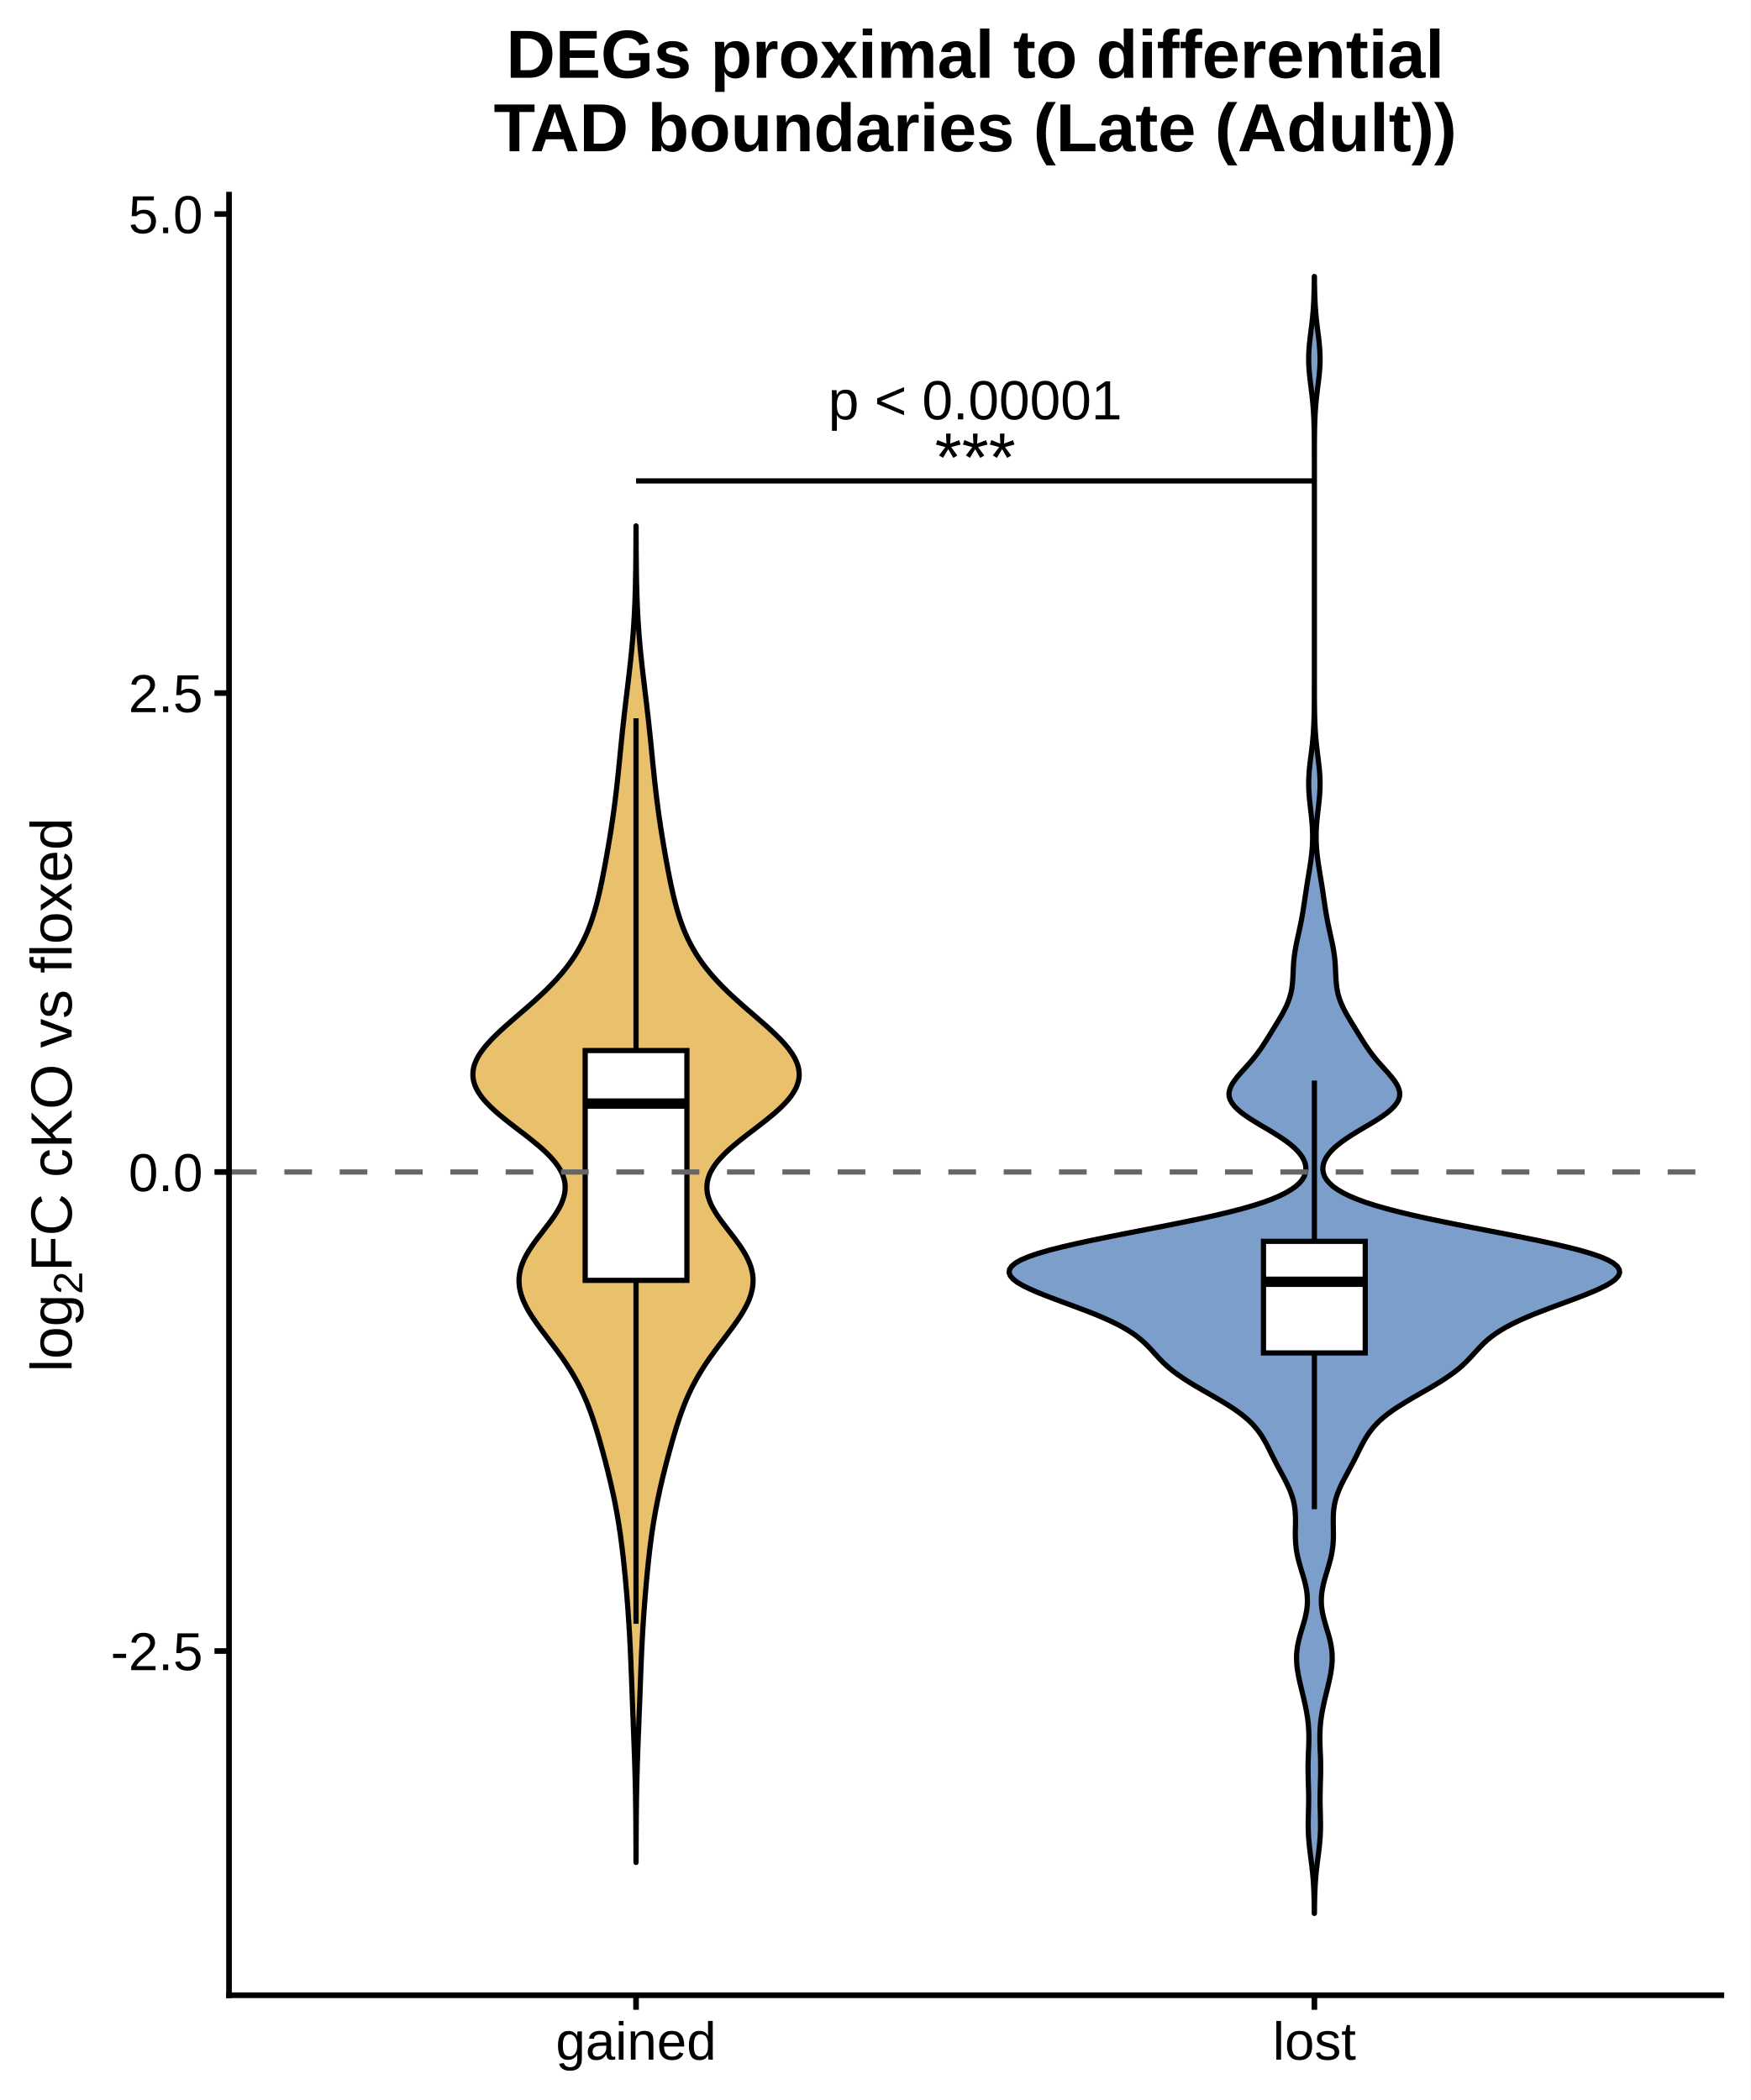
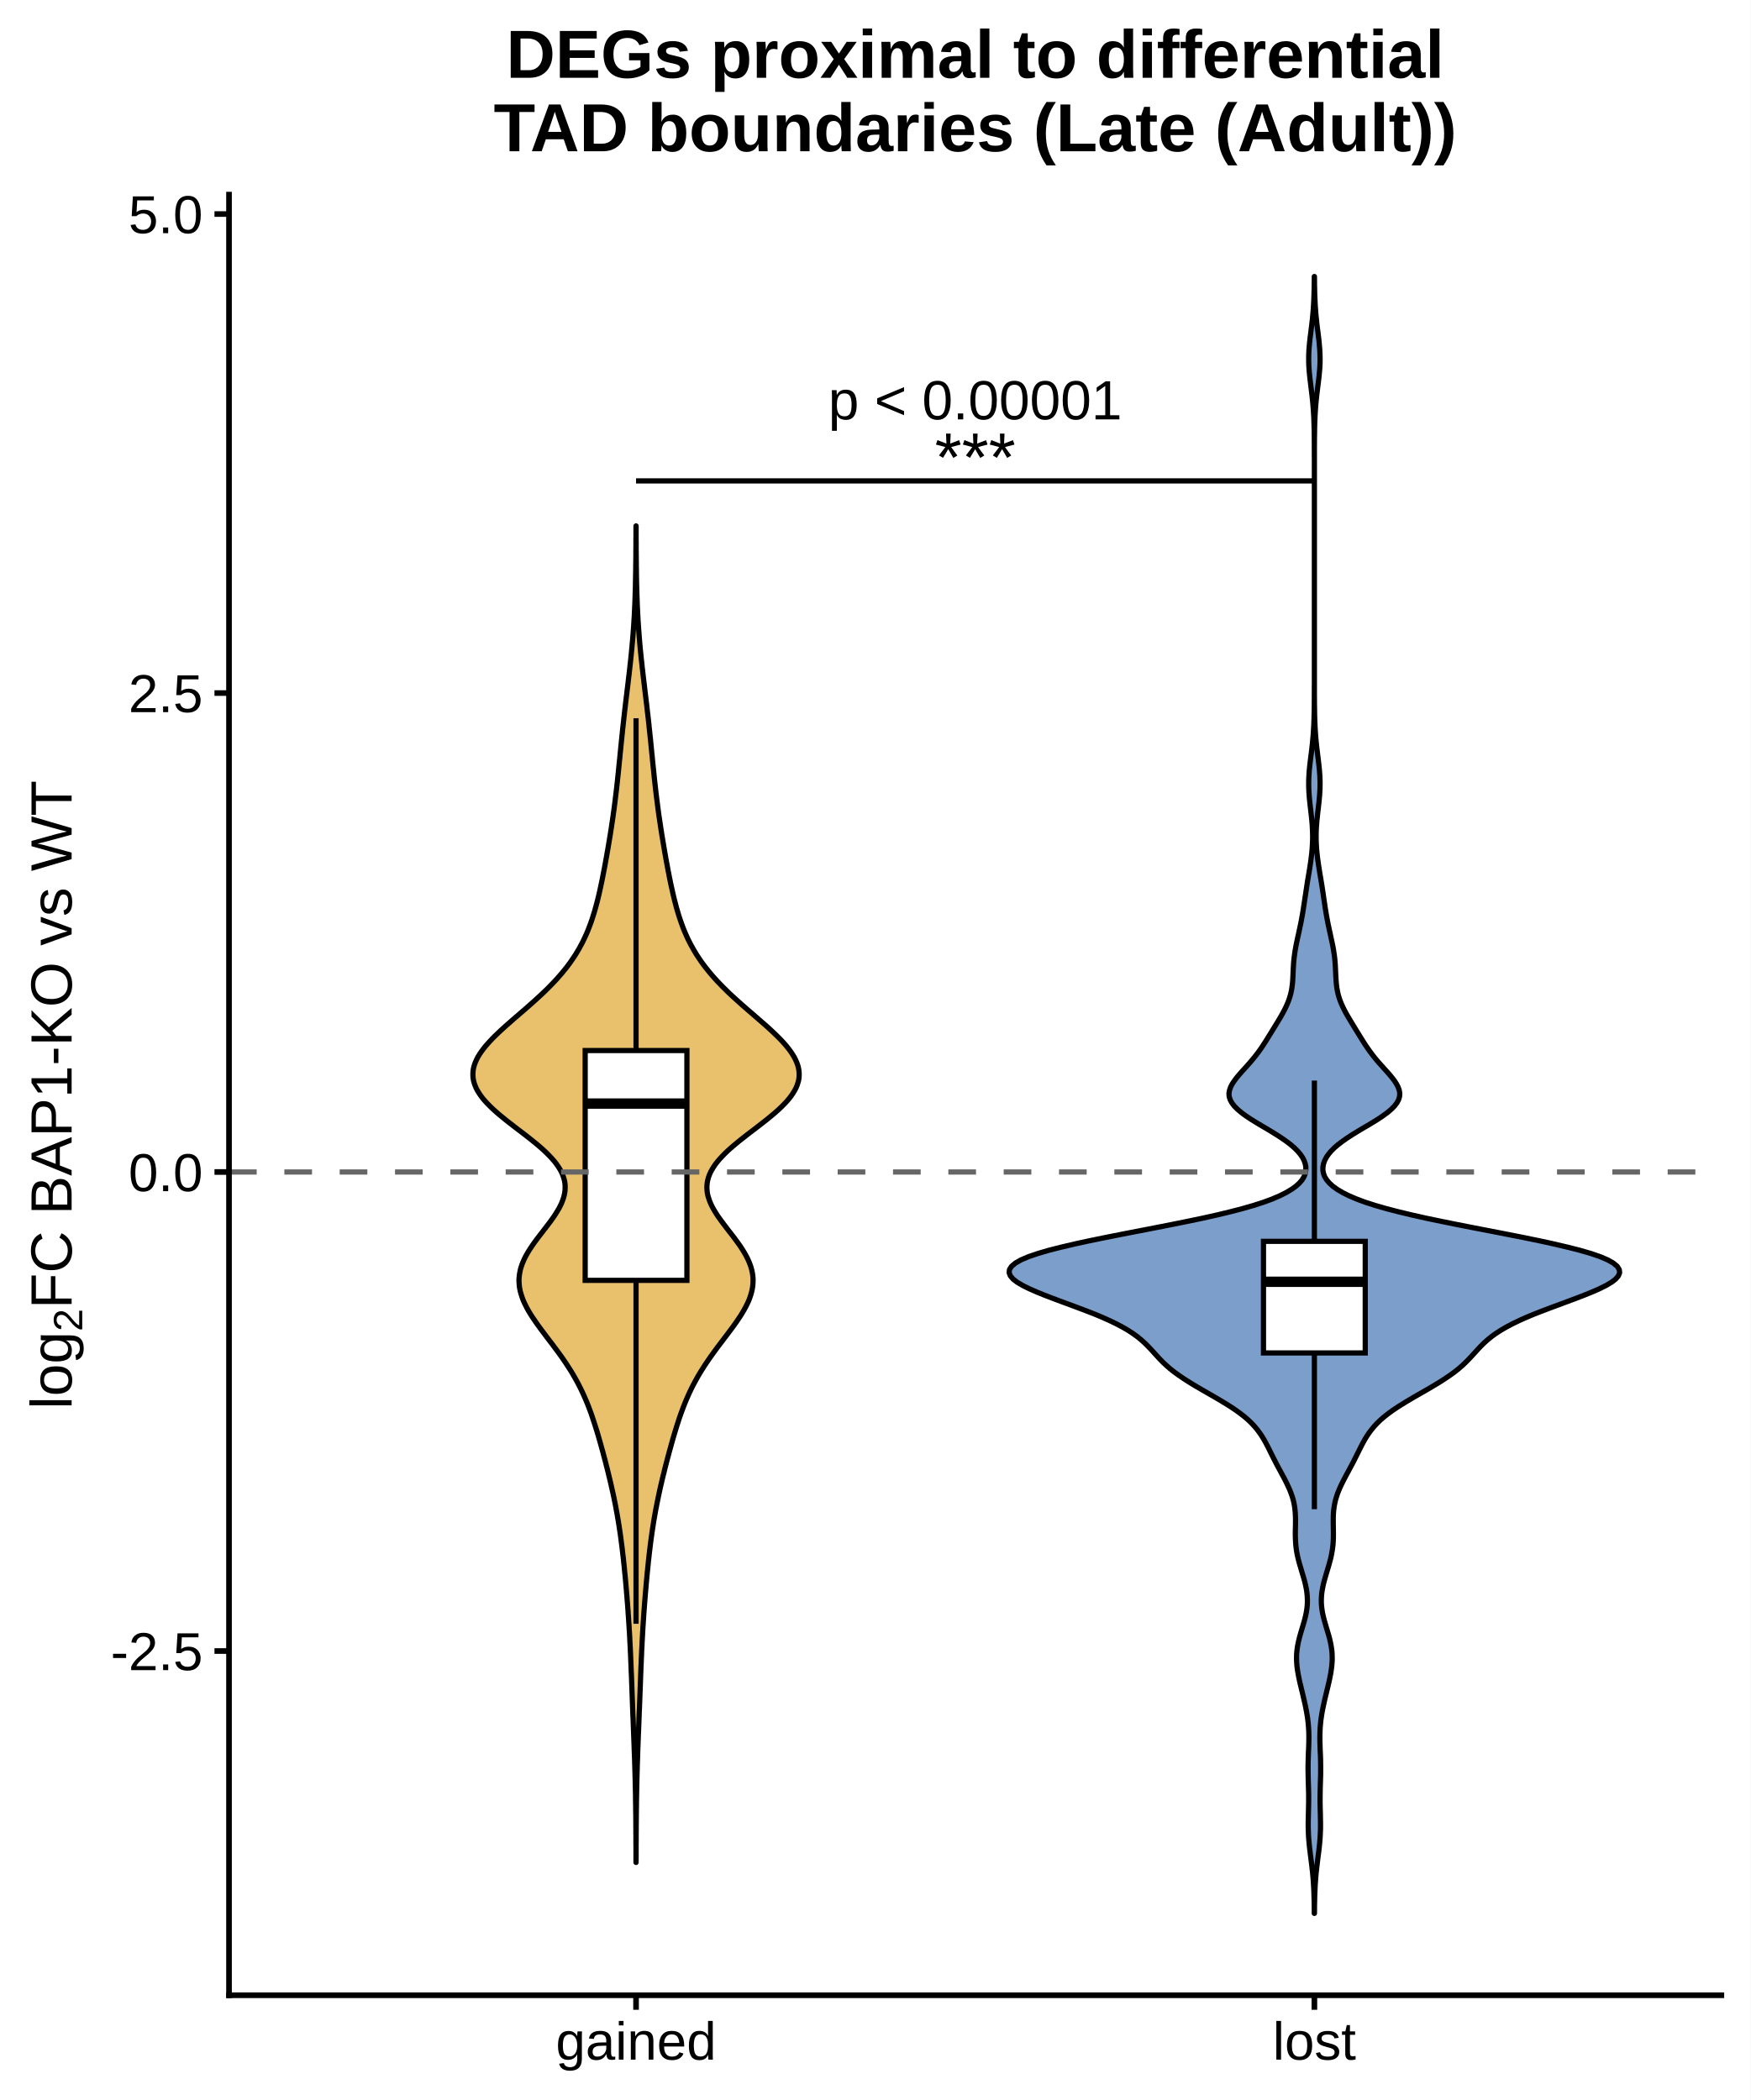
<svg xmlns="http://www.w3.org/2000/svg" width="360.00pt" height="432.00pt" viewBox="0 0 360.00 432.00">
  <g class="svglite">
    <defs>
      <style type="text/css">
    .svglite line, .svglite polyline, .svglite polygon, .svglite path, .svglite rect, .svglite circle {
      fill: none;
      stroke: #000000;
      stroke-linecap: round;
      stroke-linejoin: round;
      stroke-miterlimit: 10.00;
    }
    .svglite text {
      white-space: pre;
    }
    .svglite g.glyphgroup path {
      fill: inherit;
      stroke: none;
    }
  </style>
    </defs>
    <rect width="100%" height="100%" style="stroke: none; fill: #FFFFFF;" />
    <defs>
      <clipPath id="cpMC4wMHwzNjAuMDB8MC4wMHw0MzIuMDA=">
        <rect x="0.00" y="0.00" width="360.00" height="432.00" />
      </clipPath>
    </defs>
    <g clip-path="url(#cpMC4wMHwzNjAuMDB8MC4wMHw0MzIuMDA=)">
      <rect x="0.00" y="0.00" width="360.00" height="432.00" style="stroke-width: 1.16; stroke: #FFFFFF; fill: #FFFFFF;" />
    </g>
    <defs>
      <clipPath id="cpNDcuMTB8MzU0LjAyfDQwLjA0fDQxMC40NQ==">
        <rect x="47.10" y="40.04" width="306.92" height="370.41" />
      </clipPath>
    </defs>
    <g clip-path="url(#cpNDcuMTB8MzU0LjAyfDQwLjA0fDQxMC40NQ==)">
      <rect x="47.10" y="40.04" width="306.92" height="370.41" style="stroke-width: 1.16; stroke: none; fill: #FFFFFF;" />
      <polygon points="130.80,383.13 130.80,382.59 130.80,382.05 130.80,381.51 130.80,380.97 130.80,380.44 130.80,379.90 130.79,379.36 130.79,378.82 130.79,378.28 130.79,377.75 130.78,377.21 130.78,376.67 130.78,376.13 130.77,375.59 130.77,375.06 130.77,374.52 130.76,373.98 130.76,373.44 130.75,372.90 130.74,372.37 130.74,371.83 130.73,371.29 130.72,370.75 130.71,370.21 130.71,369.68 130.70,369.14 130.69,368.60 130.68,368.06 130.66,367.52 130.65,366.99 130.64,366.45 130.63,365.91 130.61,365.37 130.60,364.83 130.58,364.30 130.57,363.76 130.55,363.22 130.53,362.68 130.52,362.14 130.50,361.60 130.48,361.07 130.46,360.53 130.44,359.99 130.42,359.45 130.40,358.91 130.38,358.38 130.36,357.84 130.34,357.30 130.32,356.76 130.30,356.22 130.28,355.69 130.26,355.15 130.24,354.61 130.22,354.07 130.20,353.53 130.17,353.00 130.15,352.46 130.13,351.92 130.11,351.38 130.09,350.84 130.07,350.31 130.05,349.77 130.03,349.23 130.01,348.69 129.99,348.15 129.97,347.62 129.95,347.08 129.93,346.54 129.91,346.00 129.89,345.46 129.87,344.93 129.85,344.39 129.82,343.85 129.80,343.31 129.78,342.77 129.76,342.24 129.74,341.70 129.71,341.16 129.69,340.62 129.67,340.08 129.64,339.55 129.62,339.01 129.59,338.47 129.56,337.93 129.53,337.39 129.51,336.85 129.48,336.32 129.45,335.78 129.41,335.24 129.38,334.70 129.35,334.16 129.31,333.63 129.28,333.09 129.24,332.55 129.20,332.01 129.17,331.47 129.13,330.94 129.09,330.40 129.05,329.86 129.00,329.32 128.96,328.78 128.92,328.25 128.87,327.71 128.83,327.17 128.78,326.63 128.73,326.09 128.69,325.56 128.64,325.02 128.59,324.48 128.54,323.94 128.48,323.40 128.43,322.87 128.38,322.33 128.32,321.79 128.26,321.25 128.21,320.71 128.15,320.18 128.08,319.64 128.02,319.10 127.96,318.56 127.89,318.02 127.82,317.49 127.75,316.95 127.68,316.41 127.61,315.87 127.53,315.33 127.45,314.80 127.37,314.26 127.29,313.72 127.20,313.18 127.11,312.64 127.02,312.11 126.93,311.57 126.83,311.03 126.73,310.49 126.63,309.95 126.53,309.41 126.42,308.88 126.31,308.34 126.20,307.80 126.08,307.26 125.96,306.72 125.84,306.19 125.72,305.65 125.60,305.11 125.47,304.57 125.34,304.03 125.21,303.50 125.08,302.96 124.95,302.42 124.81,301.88 124.67,301.34 124.54,300.81 124.40,300.27 124.25,299.73 124.11,299.19 123.97,298.65 123.82,298.12 123.67,297.58 123.52,297.04 123.37,296.50 123.21,295.96 123.06,295.43 122.90,294.89 122.74,294.35 122.57,293.81 122.40,293.27 122.23,292.74 122.05,292.20 121.87,291.66 121.69,291.12 121.50,290.58 121.30,290.05 121.10,289.51 120.89,288.97 120.67,288.43 120.44,287.89 120.21,287.36 119.97,286.82 119.72,286.28 119.46,285.74 119.19,285.20 118.92,284.67 118.63,284.13 118.33,283.59 118.02,283.05 117.71,282.51 117.38,281.97 117.04,281.44 116.69,280.90 116.34,280.36 115.97,279.82 115.60,279.28 115.22,278.75 114.83,278.21 114.43,277.67 114.03,277.13 113.63,276.59 113.22,276.06 112.81,275.52 112.40,274.98 112.00,274.44 111.59,273.90 111.19,273.37 110.80,272.83 110.41,272.29 110.04,271.75 109.67,271.21 109.32,270.68 108.98,270.14 108.66,269.60 108.36,269.06 108.09,268.52 107.83,267.99 107.59,267.45 107.39,266.91 107.21,266.37 107.05,265.83 106.93,265.30 106.83,264.76 106.78,264.22 106.74,263.68 106.74,263.39 106.74,263.14 106.78,262.61 106.85,262.07 106.95,261.53 107.07,260.99 107.24,260.45 107.43,259.92 107.66,259.38 107.90,258.84 108.18,258.30 108.49,257.76 108.81,257.22 109.16,256.69 109.52,256.15 109.90,255.61 110.30,255.07 110.70,254.53 111.11,254.00 111.53,253.46 111.94,252.92 112.36,252.38 112.77,251.84 113.17,251.31 113.56,250.77 113.94,250.23 114.29,249.69 114.62,249.15 114.94,248.62 115.22,248.08 115.48,247.54 115.69,247.00 115.88,246.46 116.03,245.93 116.14,245.39 116.21,244.85 116.23,244.31 116.22,243.77 116.16,243.24 116.05,242.70 115.89,242.16 115.70,241.62 115.45,241.08 115.16,240.55 114.83,240.01 114.45,239.47 114.04,238.93 113.57,238.39 113.08,237.86 112.55,237.32 111.99,236.78 111.40,236.24 110.78,235.70 110.14,235.17 109.48,234.63 108.80,234.09 108.11,233.55 107.41,233.01 106.71,232.48 106.00,231.94 105.31,231.40 104.61,230.86 103.93,230.32 103.27,229.78 102.62,229.25 102.00,228.71 101.40,228.17 100.84,227.63 100.31,227.09 100.23,227.02 99.81,226.56 99.34,226.02 98.93,225.48 98.56,224.94 98.22,224.40 97.94,223.87 97.71,223.33 97.52,222.79 97.38,222.25 97.29,221.71 97.26,221.18 97.27,220.64 97.32,220.10 97.42,219.56 97.58,219.02 97.78,218.49 98.02,217.95 98.30,217.41 98.63,216.87 98.99,216.33 99.16,216.11 99.39,215.80 99.81,215.26 100.28,214.72 100.77,214.18 101.28,213.64 101.81,213.11 102.37,212.57 102.94,212.03 103.53,211.49 104.13,210.95 104.74,210.42 105.35,209.88 105.97,209.34 106.60,208.80 107.22,208.26 107.84,207.73 108.46,207.19 109.07,206.65 109.68,206.11 110.28,205.57 110.86,205.03 111.44,204.50 112.00,203.96 112.56,203.42 113.09,202.88 113.62,202.34 114.12,201.81 114.62,201.27 115.09,200.73 115.56,200.19 116.00,199.65 116.43,199.12 116.84,198.58 117.24,198.04 117.61,197.50 117.98,196.96 118.33,196.43 118.66,195.89 118.98,195.35 119.28,194.81 119.57,194.27 119.85,193.74 120.11,193.20 120.36,192.66 120.61,192.12 120.84,191.58 121.05,191.05 121.26,190.51 121.46,189.97 121.65,189.43 121.83,188.89 122.00,188.36 122.17,187.82 122.33,187.28 122.48,186.74 122.63,186.20 122.77,185.67 122.91,185.13 123.04,184.59 123.17,184.05 123.29,183.51 123.41,182.98 123.53,182.44 123.64,181.90 123.76,181.36 123.87,180.82 123.97,180.29 124.08,179.75 124.18,179.21 124.29,178.67 124.39,178.13 124.49,177.59 124.58,177.06 124.68,176.52 124.78,175.98 124.87,175.44 124.97,174.90 125.06,174.37 125.15,173.83 125.24,173.29 125.33,172.75 125.42,172.21 125.51,171.68 125.59,171.14 125.68,170.60 125.76,170.06 125.84,169.52 125.92,168.99 126.00,168.45 126.08,167.91 126.15,167.37 126.23,166.83 126.30,166.30 126.37,165.76 126.44,165.22 126.51,164.68 126.57,164.14 126.64,163.61 126.70,163.07 126.77,162.53 126.83,161.99 126.89,161.45 126.95,160.92 127.01,160.38 127.06,159.84 127.12,159.30 127.18,158.76 127.23,158.23 127.28,157.69 127.34,157.15 127.39,156.61 127.45,156.07 127.50,155.54 127.55,155.00 127.61,154.46 127.66,153.92 127.71,153.38 127.77,152.84 127.82,152.31 127.88,151.77 127.93,151.23 127.99,150.69 128.04,150.15 128.10,149.62 128.16,149.08 128.22,148.54 128.28,148.00 128.34,147.46 128.40,146.93 128.46,146.39 128.52,145.85 128.59,145.31 128.65,144.77 128.71,144.24 128.78,143.70 128.84,143.16 128.91,142.62 128.97,142.08 129.04,141.55 129.10,141.01 129.17,140.47 129.23,139.93 129.29,139.39 129.36,138.86 129.42,138.32 129.48,137.78 129.54,137.24 129.60,136.70 129.66,136.17 129.72,135.63 129.77,135.09 129.83,134.55 129.88,134.01 129.93,133.48 129.98,132.94 130.03,132.40 130.08,131.86 130.13,131.32 130.17,130.79 130.21,130.25 130.25,129.71 130.29,129.17 130.33,128.63 130.36,128.10 130.39,127.56 130.43,127.02 130.46,126.48 130.48,125.94 130.51,125.40 130.53,124.87 130.56,124.33 130.58,123.79 130.60,123.25 130.62,122.71 130.63,122.18 130.65,121.64 130.67,121.10 130.68,120.56 130.69,120.02 130.70,119.49 130.71,118.95 130.72,118.41 130.73,117.87 130.74,117.33 130.75,116.80 130.75,116.26 130.76,115.72 130.77,115.18 130.77,114.64 130.78,114.11 130.78,113.57 130.78,113.03 130.79,112.49 130.79,111.95 130.79,111.42 130.79,110.88 130.80,110.34 130.80,109.80 130.80,109.26 130.80,108.73 130.80,108.19 130.82,108.19 130.82,108.73 130.82,109.26 130.82,109.80 130.82,110.34 130.82,110.88 130.83,111.42 130.83,111.95 130.83,112.49 130.83,113.03 130.84,113.57 130.84,114.11 130.85,114.64 130.85,115.18 130.86,115.72 130.86,116.26 130.87,116.80 130.88,117.33 130.88,117.87 130.89,118.41 130.90,118.95 130.91,119.49 130.92,120.02 130.94,120.56 130.95,121.10 130.97,121.64 130.98,122.18 131.00,122.71 131.02,123.25 131.04,123.79 131.06,124.33 131.08,124.87 131.11,125.40 131.13,125.94 131.16,126.48 131.19,127.02 131.22,127.56 131.26,128.10 131.29,128.63 131.33,129.17 131.37,129.71 131.41,130.25 131.45,130.79 131.49,131.32 131.54,131.86 131.58,132.40 131.63,132.94 131.68,133.48 131.73,134.01 131.79,134.55 131.84,135.09 131.90,135.63 131.96,136.17 132.02,136.70 132.07,137.24 132.14,137.78 132.20,138.32 132.26,138.86 132.32,139.39 132.39,139.93 132.45,140.47 132.52,141.01 132.58,141.55 132.64,142.08 132.71,142.62 132.77,143.16 132.84,143.70 132.90,144.24 132.97,144.77 133.03,145.31 133.09,145.85 133.15,146.39 133.22,146.93 133.28,147.46 133.34,148.00 133.40,148.54 133.46,149.08 133.51,149.62 133.57,150.15 133.63,150.69 133.68,151.23 133.74,151.77 133.80,152.31 133.85,152.84 133.90,153.38 133.96,153.92 134.01,154.46 134.06,155.00 134.12,155.54 134.17,156.07 134.22,156.61 134.28,157.15 134.33,157.69 134.39,158.23 134.44,158.76 134.50,159.30 134.55,159.84 134.61,160.38 134.67,160.92 134.73,161.45 134.79,161.99 134.85,162.53 134.91,163.07 134.98,163.61 135.04,164.14 135.11,164.68 135.18,165.22 135.25,165.76 135.32,166.30 135.39,166.83 135.46,167.37 135.54,167.91 135.62,168.45 135.70,168.99 135.78,169.52 135.86,170.06 135.94,170.60 136.03,171.14 136.11,171.68 136.20,172.21 136.29,172.75 136.38,173.29 136.47,173.83 136.56,174.37 136.65,174.90 136.74,175.44 136.84,175.98 136.93,176.52 137.03,177.06 137.13,177.59 137.23,178.13 137.33,178.67 137.43,179.21 137.54,179.75 137.64,180.29 137.75,180.82 137.86,181.36 137.97,181.90 138.09,182.44 138.21,182.98 138.33,183.51 138.45,184.05 138.58,184.59 138.71,185.13 138.85,185.67 138.99,186.20 139.13,186.74 139.29,187.28 139.45,187.82 139.61,188.36 139.79,188.89 139.97,189.43 140.16,189.97 140.36,190.51 140.56,191.05 140.78,191.58 141.01,192.12 141.25,192.66 141.50,193.20 141.77,193.74 142.04,194.27 142.34,194.81 142.64,195.35 142.96,195.89 143.29,196.43 143.64,196.96 144.00,197.50 144.38,198.04 144.78,198.58 145.19,199.12 145.62,199.65 146.06,200.19 146.52,200.73 147.00,201.27 147.49,201.81 148.00,202.34 148.52,202.88 149.06,203.42 149.61,203.96 150.17,204.50 150.75,205.03 151.34,205.57 151.94,206.11 152.54,206.65 153.16,207.19 153.77,207.73 154.40,208.26 155.02,208.80 155.64,209.34 156.26,209.88 156.88,210.42 157.49,210.95 158.09,211.49 158.67,212.03 159.25,212.57 159.80,213.11 160.34,213.64 160.85,214.18 161.34,214.72 161.80,215.26 162.23,215.80 162.46,216.11 162.62,216.33 162.98,216.87 163.31,217.41 163.59,217.95 163.83,218.49 164.03,219.02 164.19,219.56 164.29,220.10 164.35,220.64 164.36,221.18 164.33,221.71 164.24,222.25 164.09,222.79 163.91,223.33 163.68,223.87 163.39,224.40 163.06,224.94 162.69,225.48 162.27,226.02 161.81,226.56 161.38,227.02 161.31,227.09 160.78,227.63 160.22,228.17 159.62,228.71 158.99,229.25 158.35,229.78 157.69,230.32 157.00,230.86 156.31,231.40 155.61,231.94 154.91,232.48 154.21,233.01 153.51,233.55 152.82,234.09 152.14,234.63 151.48,235.17 150.84,235.70 150.22,236.24 149.62,236.78 149.06,237.32 148.54,237.86 148.04,238.39 147.58,238.93 147.16,239.47 146.79,240.01 146.46,240.55 146.16,241.08 145.92,241.62 145.72,242.16 145.57,242.70 145.46,243.24 145.40,243.77 145.38,244.31 145.41,244.85 145.47,245.39 145.58,245.93 145.74,246.46 145.92,247.00 146.14,247.54 146.39,248.08 146.68,248.62 146.99,249.15 147.32,249.69 147.68,250.23 148.06,250.77 148.45,251.31 148.85,251.84 149.26,252.38 149.67,252.92 150.09,253.46 150.51,254.00 150.92,254.53 151.32,255.07 151.71,255.61 152.10,256.15 152.46,256.69 152.80,257.22 153.13,257.76 153.43,258.30 153.71,258.84 153.96,259.38 154.18,259.92 154.38,260.45 154.54,260.99 154.67,261.53 154.77,262.07 154.84,262.61 154.88,263.14 154.87,263.39 154.87,263.68 154.84,264.22 154.78,264.76 154.69,265.30 154.56,265.83 154.41,266.37 154.23,266.91 154.03,267.45 153.79,267.99 153.53,268.52 153.25,269.06 152.95,269.60 152.63,270.14 152.30,270.68 151.94,271.21 151.58,271.75 151.20,272.29 150.82,272.83 150.42,273.37 150.02,273.90 149.62,274.44 149.21,274.98 148.80,275.52 148.39,276.06 147.99,276.59 147.58,277.13 147.18,277.67 146.79,278.21 146.40,278.75 146.02,279.28 145.65,279.82 145.28,280.36 144.92,280.90 144.58,281.44 144.24,281.97 143.91,282.51 143.59,283.05 143.29,283.59 142.99,284.13 142.70,284.67 142.42,285.20 142.15,285.74 141.90,286.28 141.64,286.82 141.41,287.36 141.17,287.89 140.95,288.43 140.73,288.97 140.52,289.51 140.32,290.05 140.12,290.58 139.93,291.12 139.74,291.66 139.56,292.20 139.39,292.74 139.21,293.27 139.05,293.81 138.88,294.35 138.72,294.89 138.56,295.43 138.40,295.96 138.25,296.50 138.10,297.04 137.95,297.58 137.80,298.12 137.65,298.65 137.51,299.19 137.36,299.73 137.22,300.27 137.08,300.81 136.94,301.34 136.80,301.88 136.67,302.42 136.54,302.96 136.40,303.50 136.27,304.03 136.14,304.57 136.02,305.11 135.89,305.65 135.77,306.19 135.65,306.72 135.54,307.26 135.42,307.80 135.31,308.34 135.20,308.88 135.09,309.41 134.99,309.95 134.88,310.49 134.78,311.03 134.69,311.57 134.59,312.11 134.50,312.64 134.41,313.18 134.33,313.72 134.24,314.26 134.16,314.80 134.08,315.33 134.01,315.87 133.93,316.41 133.86,316.95 133.79,317.49 133.72,318.02 133.66,318.56 133.59,319.10 133.53,319.64 133.47,320.18 133.41,320.71 133.35,321.25 133.30,321.79 133.24,322.33 133.19,322.87 133.13,323.40 133.08,323.94 133.03,324.48 132.98,325.02 132.93,325.56 132.88,326.09 132.84,326.63 132.79,327.17 132.74,327.71 132.70,328.25 132.66,328.78 132.61,329.32 132.57,329.86 132.53,330.40 132.49,330.94 132.45,331.47 132.41,332.01 132.37,332.55 132.34,333.09 132.30,333.63 132.27,334.16 132.23,334.70 132.20,335.24 132.17,335.78 132.14,336.32 132.11,336.85 132.08,337.39 132.05,337.93 132.03,338.47 132.00,339.01 131.97,339.55 131.95,340.08 131.93,340.62 131.90,341.16 131.88,341.70 131.86,342.24 131.83,342.77 131.81,343.31 131.79,343.85 131.77,344.39 131.75,344.93 131.73,345.46 131.71,346.00 131.69,346.54 131.67,347.08 131.65,347.62 131.63,348.15 131.61,348.69 131.59,349.23 131.57,349.77 131.55,350.31 131.53,350.84 131.51,351.38 131.48,351.92 131.46,352.46 131.44,353.00 131.42,353.53 131.40,354.07 131.38,354.61 131.36,355.15 131.34,355.69 131.32,356.22 131.29,356.76 131.27,357.30 131.25,357.84 131.23,358.38 131.21,358.91 131.19,359.45 131.17,359.99 131.15,360.53 131.14,361.07 131.12,361.60 131.10,362.14 131.08,362.68 131.06,363.22 131.05,363.76 131.03,364.30 131.02,364.83 131.00,365.37 130.99,365.91 130.98,366.45 130.96,366.99 130.95,367.52 130.94,368.06 130.93,368.60 130.92,369.14 130.91,369.68 130.90,370.21 130.89,370.75 130.89,371.29 130.88,371.83 130.87,372.37 130.87,372.90 130.86,373.44 130.86,373.98 130.85,374.52 130.85,375.06 130.84,375.59 130.84,376.13 130.84,376.67 130.83,377.21 130.83,377.75 130.83,378.28 130.83,378.82 130.82,379.36 130.82,379.90 130.82,380.44 130.82,380.97 130.82,381.51 130.82,382.05 130.81,382.59 130.81,383.13 130.80,383.13 " style="stroke-width: 1.07; stroke-linecap: butt; fill: #E0A730; fill-opacity: 0.70;" />
      <polygon points="270.30,393.61 270.30,392.95 270.29,392.29 270.28,391.63 270.27,390.97 270.25,390.32 270.23,389.66 270.21,389.00 270.18,388.34 270.14,387.68 270.10,387.02 270.05,386.36 269.99,385.70 269.93,385.04 269.85,384.39 269.78,383.73 269.70,383.07 269.61,382.41 269.53,381.75 269.45,381.09 269.37,380.43 269.29,379.77 269.23,379.11 269.17,378.45 269.12,377.80 269.09,377.14 269.07,376.48 269.05,375.82 269.05,375.16 269.06,374.50 269.07,373.84 269.09,373.18 269.10,372.52 269.12,371.86 269.13,371.21 269.14,370.55 269.14,369.89 269.14,369.23 269.13,368.57 269.11,367.91 269.09,367.25 269.07,366.59 269.05,365.93 269.04,365.28 269.03,364.62 269.02,363.96 269.02,363.30 269.03,362.64 269.05,361.98 269.07,361.32 269.09,360.66 269.12,360.00 269.15,359.34 269.17,358.69 269.18,358.03 269.19,357.37 269.18,356.71 269.16,356.05 269.12,355.39 269.07,354.73 269.00,354.07 268.92,353.41 268.81,352.75 268.70,352.10 268.57,351.44 268.44,350.78 268.29,350.12 268.14,349.46 267.99,348.80 267.83,348.14 267.67,347.48 267.51,346.82 267.35,346.17 267.21,345.51 267.07,344.85 266.95,344.19 266.84,343.53 266.75,342.87 266.69,342.21 266.66,341.55 266.65,340.89 266.67,340.23 266.73,339.58 266.81,338.92 266.93,338.26 267.07,337.60 267.23,336.94 267.41,336.28 267.60,335.62 267.80,334.96 268.00,334.30 268.19,333.64 268.37,332.99 268.53,332.33 268.66,331.67 268.77,331.01 268.84,330.35 268.88,329.69 268.88,329.03 268.85,328.37 268.79,327.71 268.70,327.06 268.57,326.40 268.43,325.74 268.26,325.08 268.07,324.42 267.87,323.76 267.67,323.10 267.48,322.44 267.28,321.78 267.10,321.12 266.94,320.47 266.79,319.81 266.67,319.15 266.57,318.49 266.50,317.83 266.45,317.17 266.42,316.51 266.40,315.85 266.40,315.19 266.41,314.53 266.43,313.88 266.44,313.22 266.44,312.56 266.42,311.90 266.39,311.24 266.33,310.58 266.25,309.92 266.13,309.26 265.98,308.60 265.79,307.95 265.56,307.29 265.31,306.63 265.02,305.97 264.71,305.31 264.39,304.65 264.05,303.99 263.69,303.33 263.34,302.67 262.98,302.01 262.63,301.36 262.29,300.70 261.95,300.04 261.62,299.38 261.29,298.72 260.97,298.06 260.63,297.40 260.29,296.74 259.91,296.08 259.51,295.42 259.07,294.77 258.58,294.11 258.03,293.45 257.42,292.79 256.74,292.13 255.98,291.47 255.14,290.81 254.23,290.15 253.26,289.49 252.23,288.84 251.14,288.18 250.02,287.52 248.88,286.86 247.73,286.20 246.59,285.54 245.47,284.88 244.40,284.22 243.37,283.56 242.41,282.90 241.51,282.25 240.67,281.59 239.91,280.93 239.21,280.27 238.56,279.61 237.95,278.95 237.37,278.32 237.35,278.29 236.75,277.63 236.12,276.97 235.46,276.31 234.74,275.66 233.94,275.00 233.03,274.34 232.02,273.68 230.89,273.02 229.64,272.36 228.28,271.70 226.81,271.04 225.24,270.38 223.58,269.73 221.84,269.07 220.07,268.41 218.28,267.75 216.52,267.09 214.80,266.43 213.18,265.77 211.68,265.11 210.34,264.45 209.23,263.79 209.07,263.68 208.37,263.14 207.80,262.48 207.54,261.82 207.61,261.16 208.04,260.50 208.82,259.84 209.98,259.18 211.52,258.52 213.46,257.86 215.72,257.20 218.28,256.55 221.10,255.89 223.52,255.36 224.14,255.23 227.35,254.57 230.68,253.91 234.08,253.25 237.49,252.59 240.85,251.93 244.11,251.27 247.24,250.62 250.20,249.96 252.95,249.30 255.49,248.64 257.79,247.98 259.84,247.32 261.63,246.66 263.17,246.00 264.49,245.34 265.60,244.68 266.51,244.03 267.24,243.37 267.80,242.71 268.20,242.05 268.45,241.39 268.56,240.73 268.56,240.07 268.44,239.41 268.21,238.75 267.87,238.09 267.42,237.44 266.86,236.78 266.20,236.12 265.43,235.46 264.57,234.80 263.62,234.14 262.61,233.48 261.55,232.82 260.45,232.16 259.34,231.51 258.24,230.85 257.18,230.19 256.19,229.53 255.30,228.87 254.52,228.21 253.86,227.55 253.36,226.89 253.00,226.23 252.79,225.57 252.75,224.92 252.87,224.26 253.10,223.60 253.45,222.94 253.89,222.28 254.39,221.62 254.95,220.96 255.53,220.30 256.13,219.64 256.72,218.98 257.29,218.33 257.84,217.67 258.36,217.01 258.86,216.35 259.33,215.69 259.77,215.03 260.20,214.37 260.62,213.71 261.02,213.05 261.43,212.40 261.83,211.74 262.24,211.08 262.64,210.42 263.04,209.76 263.43,209.10 263.80,208.44 264.15,207.78 264.48,207.12 264.77,206.46 265.03,205.81 265.25,205.15 265.44,204.49 265.59,203.83 265.70,203.17 265.79,202.51 265.85,201.85 265.89,201.19 265.92,200.53 265.95,199.87 265.98,199.22 266.02,198.56 266.06,197.90 266.13,197.24 266.21,196.58 266.30,195.92 266.41,195.26 266.53,194.60 266.66,193.94 266.80,193.29 266.94,192.63 267.09,191.97 267.23,191.31 267.37,190.65 267.51,189.99 267.64,189.33 267.76,188.67 267.88,188.01 267.99,187.35 268.09,186.70 268.19,186.04 268.29,185.38 268.39,184.72 268.49,184.06 268.59,183.40 268.69,182.74 268.79,182.08 268.89,181.42 269.00,180.76 269.11,180.11 269.22,179.45 269.33,178.79 269.43,178.13 269.53,177.47 269.62,176.81 269.70,176.15 269.78,175.49 269.84,174.83 269.89,174.17 269.92,173.52 269.95,172.86 269.96,172.20 269.95,171.54 269.93,170.88 269.90,170.22 269.86,169.56 269.80,168.90 269.74,168.24 269.67,167.59 269.59,166.93 269.52,166.27 269.44,165.61 269.37,164.95 269.30,164.29 269.25,163.63 269.20,162.97 269.17,162.31 269.15,161.65 269.15,161.00 269.16,160.34 269.19,159.68 269.23,159.02 269.28,158.36 269.35,157.70 269.42,157.04 269.50,156.38 269.58,155.72 269.67,155.06 269.75,154.41 269.82,153.75 269.90,153.09 269.96,152.43 270.02,151.77 270.08,151.11 270.12,150.45 270.16,149.79 270.20,149.13 270.22,148.48 270.25,147.82 270.26,147.16 270.28,146.50 270.29,145.84 270.30,145.18 270.30,144.52 270.31,143.86 270.31,143.20 270.31,142.54 270.31,141.89 270.31,141.23 270.32,140.57 270.32,139.91 270.32,139.25 270.32,138.59 270.32,137.93 270.32,137.27 270.32,136.61 270.32,135.95 270.32,135.30 270.32,134.64 270.32,133.98 270.32,133.32 270.32,132.66 270.32,132.00 270.32,131.34 270.32,130.68 270.32,130.02 270.32,129.37 270.32,128.71 270.32,128.05 270.32,127.39 270.32,126.73 270.32,126.07 270.32,125.41 270.32,124.75 270.32,124.09 270.32,123.43 270.32,122.78 270.32,122.12 270.32,121.46 270.32,120.80 270.32,120.14 270.32,119.48 270.32,118.82 270.32,118.16 270.32,117.50 270.32,116.84 270.32,116.19 270.32,115.53 270.32,114.87 270.32,114.21 270.32,113.55 270.32,112.89 270.32,112.23 270.32,111.57 270.32,110.91 270.32,110.26 270.32,109.60 270.32,108.94 270.32,108.28 270.32,107.62 270.32,106.96 270.32,106.30 270.32,105.64 270.32,104.98 270.32,104.32 270.32,103.67 270.32,103.01 270.32,102.35 270.32,101.69 270.32,101.03 270.32,100.37 270.32,99.71 270.32,99.05 270.32,98.39 270.32,97.73 270.32,97.08 270.32,96.42 270.32,95.76 270.32,95.10 270.32,94.44 270.31,93.78 270.31,93.12 270.31,92.46 270.31,91.80 270.31,91.15 270.30,90.49 270.30,89.83 270.29,89.17 270.28,88.51 270.26,87.85 270.24,87.19 270.22,86.53 270.20,85.87 270.16,85.21 270.12,84.56 270.07,83.90 270.02,83.24 269.96,82.58 269.89,81.92 269.82,81.26 269.74,80.60 269.66,79.94 269.58,79.28 269.50,78.62 269.42,77.97 269.35,77.31 269.28,76.65 269.23,75.99 269.18,75.33 269.16,74.67 269.15,74.01 269.15,73.35 269.17,72.69 269.20,72.04 269.25,71.38 269.31,70.72 269.38,70.06 269.45,69.40 269.54,68.74 269.62,68.08 269.70,67.42 269.78,66.76 269.86,66.10 269.93,65.45 269.99,64.79 270.05,64.13 270.10,63.47 270.14,62.81 270.18,62.15 270.21,61.49 270.23,60.83 270.25,60.17 270.27,59.51 270.28,58.86 270.29,58.20 270.30,57.54 270.30,56.88 270.33,56.88 270.34,57.54 270.34,58.20 270.35,58.86 270.37,59.51 270.38,60.17 270.40,60.83 270.43,61.49 270.46,62.15 270.49,62.81 270.54,63.47 270.59,64.13 270.64,64.79 270.71,65.45 270.78,66.10 270.85,66.76 270.93,67.42 271.02,68.08 271.10,68.74 271.18,69.40 271.26,70.06 271.32,70.72 271.38,71.38 271.43,72.04 271.46,72.69 271.48,73.35 271.49,74.01 271.48,74.67 271.45,75.33 271.41,75.99 271.35,76.65 271.29,77.31 271.21,77.97 271.14,78.62 271.05,79.28 270.97,79.94 270.89,80.60 270.81,81.26 270.74,81.92 270.67,82.58 270.61,83.24 270.56,83.90 270.51,84.56 270.47,85.21 270.44,85.87 270.41,86.53 270.39,87.19 270.37,87.85 270.36,88.51 270.35,89.17 270.34,89.83 270.33,90.49 270.33,91.15 270.32,91.80 270.32,92.46 270.32,93.12 270.32,93.78 270.32,94.44 270.32,95.10 270.32,95.76 270.32,96.42 270.32,97.08 270.32,97.73 270.32,98.39 270.32,99.05 270.32,99.71 270.32,100.37 270.32,101.03 270.32,101.69 270.32,102.35 270.32,103.01 270.32,103.67 270.32,104.32 270.32,104.98 270.32,105.64 270.32,106.30 270.32,106.96 270.32,107.62 270.32,108.28 270.32,108.94 270.32,109.60 270.32,110.26 270.32,110.91 270.32,111.57 270.32,112.23 270.32,112.89 270.32,113.55 270.32,114.21 270.32,114.87 270.32,115.53 270.32,116.19 270.32,116.84 270.32,117.50 270.32,118.16 270.32,118.82 270.32,119.48 270.32,120.14 270.32,120.80 270.32,121.46 270.32,122.12 270.32,122.78 270.32,123.43 270.32,124.09 270.32,124.75 270.32,125.41 270.32,126.07 270.32,126.73 270.32,127.39 270.32,128.05 270.32,128.71 270.32,129.37 270.32,130.02 270.32,130.68 270.32,131.34 270.32,132.00 270.32,132.66 270.32,133.32 270.32,133.98 270.32,134.64 270.32,135.30 270.32,135.95 270.32,136.61 270.32,137.27 270.32,137.93 270.32,138.59 270.32,139.25 270.32,139.91 270.32,140.57 270.32,141.23 270.32,141.89 270.32,142.54 270.32,143.20 270.33,143.86 270.33,144.52 270.34,145.18 270.35,145.84 270.36,146.50 270.37,147.16 270.39,147.82 270.41,148.48 270.44,149.13 270.47,149.79 270.51,150.45 270.56,151.11 270.61,151.77 270.67,152.43 270.74,153.09 270.81,153.75 270.89,154.41 270.97,155.06 271.05,155.72 271.13,156.38 271.21,157.04 271.28,157.70 271.35,158.36 271.40,159.02 271.45,159.68 271.47,160.34 271.49,161.00 271.48,161.65 271.47,162.31 271.43,162.97 271.39,163.63 271.33,164.29 271.27,164.95 271.19,165.61 271.12,166.27 271.04,166.93 270.97,167.59 270.90,168.24 270.83,168.90 270.78,169.56 270.73,170.22 270.70,170.88 270.68,171.54 270.68,172.20 270.69,172.86 270.71,173.52 270.75,174.17 270.79,174.83 270.86,175.49 270.93,176.15 271.01,176.81 271.11,177.47 271.20,178.13 271.31,178.79 271.41,179.45 271.52,180.11 271.63,180.76 271.74,181.42 271.85,182.08 271.95,182.74 272.05,183.40 272.15,184.06 272.24,184.72 272.34,185.38 272.44,186.04 272.54,186.70 272.64,187.35 272.75,188.01 272.87,188.67 272.99,189.33 273.12,189.99 273.26,190.65 273.40,191.31 273.55,191.97 273.69,192.63 273.83,193.29 273.97,193.94 274.11,194.60 274.23,195.26 274.33,195.92 274.43,196.58 274.51,197.24 274.57,197.90 274.62,198.56 274.65,199.22 274.68,199.87 274.71,200.53 274.75,201.19 274.79,201.85 274.85,202.51 274.93,203.17 275.05,203.83 275.19,204.49 275.38,205.15 275.60,205.81 275.86,206.46 276.16,207.12 276.48,207.78 276.83,208.44 277.21,209.10 277.60,209.76 278.00,210.42 278.40,211.08 278.80,211.74 279.21,212.40 279.61,213.05 280.02,213.71 280.43,214.37 280.86,215.03 281.31,215.69 281.78,216.35 282.27,217.01 282.79,217.67 283.34,218.33 283.92,218.98 284.51,219.64 285.10,220.30 285.69,220.96 286.24,221.62 286.75,222.28 287.18,222.94 287.53,223.60 287.77,224.26 287.88,224.92 287.84,225.57 287.64,226.23 287.28,226.89 286.77,227.55 286.12,228.21 285.34,228.87 284.44,229.53 283.46,230.19 282.40,230.85 281.30,231.51 280.19,232.16 279.09,232.82 278.02,233.48 277.01,234.14 276.07,234.80 275.20,235.46 274.43,236.12 273.77,236.78 273.22,237.44 272.77,238.09 272.43,238.75 272.20,239.41 272.08,240.07 272.07,240.73 272.19,241.39 272.43,242.05 272.84,242.71 273.40,243.37 274.12,244.03 275.03,244.68 276.14,245.34 277.46,246.00 279.01,246.66 280.79,247.32 282.84,247.98 285.14,248.64 287.68,249.30 290.44,249.96 293.39,250.62 296.52,251.27 299.78,251.93 303.14,252.59 306.56,253.25 309.95,253.91 313.29,254.57 316.50,255.23 317.12,255.36 319.53,255.89 322.35,256.55 324.91,257.20 327.18,257.86 329.11,258.52 330.65,259.18 331.81,259.84 332.60,260.50 333.02,261.16 333.10,261.82 332.83,262.48 332.26,263.14 331.56,263.68 331.41,263.79 330.29,264.45 328.96,265.11 327.46,265.77 325.83,266.43 324.12,267.09 322.35,267.75 320.57,268.41 318.79,269.07 317.06,269.73 315.39,270.38 313.82,271.04 312.35,271.70 310.99,272.36 309.75,273.02 308.62,273.68 307.60,274.34 306.70,275.00 305.89,275.66 305.17,276.31 304.51,276.97 303.89,277.63 303.29,278.29 303.26,278.32 302.69,278.95 302.07,279.61 301.42,280.27 300.73,280.93 299.96,281.59 299.13,282.25 298.23,282.90 297.26,283.56 296.24,284.22 295.16,284.88 294.05,285.54 292.91,286.20 291.75,286.86 290.61,287.52 289.49,288.18 288.41,288.84 287.38,289.49 286.40,290.15 285.49,290.81 284.66,291.47 283.89,292.13 283.21,292.79 282.60,293.45 282.06,294.11 281.56,294.77 281.12,295.42 280.72,296.08 280.35,296.74 280.00,297.40 279.67,298.06 279.34,298.72 279.01,299.38 278.68,300.04 278.35,300.70 278.00,301.36 277.65,302.01 277.30,302.67 276.94,303.33 276.59,303.99 276.25,304.65 275.92,305.31 275.61,305.97 275.33,306.63 275.07,307.29 274.85,307.95 274.66,308.60 274.51,309.26 274.39,309.92 274.30,310.58 274.24,311.24 274.21,311.90 274.20,312.56 274.20,313.22 274.21,313.88 274.22,314.53 274.23,315.19 274.23,315.85 274.22,316.51 274.19,317.17 274.14,317.83 274.06,318.49 273.96,319.15 273.84,319.81 273.70,320.47 273.53,321.12 273.35,321.78 273.16,322.44 272.96,323.10 272.76,323.76 272.57,324.42 272.38,325.08 272.21,325.74 272.06,326.40 271.94,327.06 271.84,327.71 271.78,328.37 271.75,329.03 271.75,329.69 271.79,330.35 271.87,331.01 271.97,331.67 272.11,332.33 272.27,332.99 272.45,333.64 272.64,334.30 272.83,334.96 273.03,335.62 273.23,336.28 273.41,336.94 273.57,337.60 273.71,338.26 273.82,338.92 273.91,339.58 273.96,340.23 273.98,340.89 273.98,341.55 273.94,342.21 273.88,342.87 273.79,343.53 273.69,344.19 273.56,344.85 273.43,345.51 273.28,346.17 273.13,346.82 272.97,347.48 272.81,348.14 272.65,348.80 272.49,349.46 272.34,350.12 272.20,350.78 272.06,351.44 271.93,352.10 271.82,352.75 271.72,353.41 271.63,354.07 271.57,354.73 271.51,355.39 271.48,356.05 271.46,356.71 271.45,357.37 271.45,358.03 271.47,358.69 271.49,359.34 271.51,360.00 271.54,360.66 271.57,361.32 271.59,361.98 271.60,362.64 271.61,363.30 271.61,363.96 271.61,364.62 271.60,365.28 271.58,365.93 271.56,366.59 271.54,367.25 271.52,367.91 271.51,368.57 271.50,369.23 271.49,369.89 271.49,370.55 271.50,371.21 271.51,371.86 271.53,372.52 271.55,373.18 271.56,373.84 271.57,374.50 271.58,375.16 271.58,375.82 271.57,376.48 271.54,377.14 271.51,377.80 271.46,378.45 271.41,379.11 271.34,379.77 271.27,380.43 271.19,381.09 271.10,381.75 271.02,382.41 270.94,383.07 270.86,383.73 270.78,384.39 270.71,385.04 270.64,385.70 270.59,386.36 270.54,387.02 270.49,387.68 270.46,388.34 270.43,389.00 270.40,389.66 270.38,390.32 270.37,390.97 270.35,391.63 270.34,392.29 270.34,392.95 270.33,393.61 270.30,393.61 " style="stroke-width: 1.07; stroke-linecap: butt; fill: #4575B4; fill-opacity: 0.70;" />
      <line x1="130.81" y1="216.11" x2="130.81" y2="147.75" style="stroke-width: 1.07; stroke-linecap: butt;" />
      <line x1="130.81" y1="263.39" x2="130.81" y2="334.03" style="stroke-width: 1.07; stroke-linecap: butt;" />
      <polygon points="120.35,216.11 120.35,263.39 141.27,263.39 141.27,216.11 120.35,216.11 " style="stroke-width: 1.07; stroke-linecap: butt; stroke-linejoin: miter; fill: #FFFFFF;" />
      <line x1="120.35" y1="227.02" x2="141.27" y2="227.02" style="stroke-width: 2.13; stroke-linecap: butt; stroke-linejoin: miter;" />
      <line x1="270.32" y1="255.36" x2="270.32" y2="222.29" style="stroke-width: 1.07; stroke-linecap: butt;" />
      <line x1="270.32" y1="278.32" x2="270.32" y2="310.46" style="stroke-width: 1.07; stroke-linecap: butt;" />
      <polygon points="259.85,255.36 259.85,278.32 280.78,278.32 280.78,255.36 259.85,255.36 " style="stroke-width: 1.07; stroke-linecap: butt; stroke-linejoin: miter; fill: #FFFFFF;" />
      <line x1="259.85" y1="263.68" x2="280.78" y2="263.68" style="stroke-width: 2.13; stroke-linecap: butt; stroke-linejoin: miter;" />
      <line x1="47.10" y1="241.10" x2="354.02" y2="241.10" style="stroke-width: 1.07; stroke: #666666; stroke-dasharray: 5.69,5.69; stroke-linecap: butt;" />
      <text x="200.56" y="86.27" text-anchor="middle" style="font-size: 11.38px; font-family: &quot;Arial&quot;;" textLength="60.41px" lengthAdjust="spacingAndGlyphs">p &lt; 0.00001</text>
      <line x1="130.81" y1="98.93" x2="270.32" y2="98.93" style="stroke-width: 1.07; stroke-linecap: butt;" />
      <text x="200.56" y="99.00" text-anchor="middle" style="font-size: 14.23px; font-family: &quot;Arial&quot;;" textLength="16.59px" lengthAdjust="spacingAndGlyphs">***</text>
    </g>
    <g clip-path="url(#cpMC4wMHwzNjAuMDB8MC4wMHw0MzIuMDA=)">
      <polyline points="47.10,410.45 47.10,40.04 " style="stroke-width: 1.16; stroke-linecap: square;" />
      <text x="41.72" y="343.57" text-anchor="end" style="font-size: 11.00px; font-family: &quot;Arial&quot;;" textLength="18.97px" lengthAdjust="spacingAndGlyphs">-2.5</text>
      <text x="41.72" y="245.04" text-anchor="end" style="font-size: 11.00px; font-family: &quot;Arial&quot;;" textLength="15.31px" lengthAdjust="spacingAndGlyphs">0.0</text>
      <text x="41.72" y="146.50" text-anchor="end" style="font-size: 11.00px; font-family: &quot;Arial&quot;;" textLength="15.31px" lengthAdjust="spacingAndGlyphs">2.5</text>
      <text x="41.72" y="47.97" text-anchor="end" style="font-size: 11.00px; font-family: &quot;Arial&quot;;" textLength="15.31px" lengthAdjust="spacingAndGlyphs">5.0</text>
      <polyline points="44.11,339.64 47.10,339.64 " style="stroke-width: 1.16; stroke-linecap: butt;" />
      <polyline points="44.11,241.10 47.10,241.10 " style="stroke-width: 1.16; stroke-linecap: butt;" />
      <polyline points="44.11,142.57 47.10,142.57 " style="stroke-width: 1.16; stroke-linecap: butt;" />
      <polyline points="44.11,44.03 47.10,44.03 " style="stroke-width: 1.16; stroke-linecap: butt;" />
      <polyline points="47.10,410.45 354.02,410.45 " style="stroke-width: 1.16; stroke-linecap: square;" />
      <polyline points="130.81,413.44 130.81,410.45 " style="stroke-width: 1.16; stroke-linecap: butt;" />
      <polyline points="270.32,413.44 270.32,410.45 " style="stroke-width: 1.16; stroke-linecap: butt;" />
      <text x="130.81" y="423.70" text-anchor="middle" style="font-size: 11.00px; font-family: &quot;Arial&quot;;" textLength="33.06px" lengthAdjust="spacingAndGlyphs">gained</text>
      <text x="270.32" y="423.70" text-anchor="middle" style="font-size: 11.00px; font-family: &quot;Arial&quot;;" textLength="17.12px" lengthAdjust="spacingAndGlyphs">lost</text>
-       <text transform="translate(14.73,282.25) rotate(-90)" style="font-size: 12.00px; font-family: &quot;Arial&quot;;" textLength="2.67px" lengthAdjust="spacingAndGlyphs">l</text>
-       <text transform="translate(14.73,279.58) rotate(-90)" style="font-size: 12.00px; font-family: &quot;Arial&quot;;" textLength="6.67px" lengthAdjust="spacingAndGlyphs">o</text>
-       <text transform="translate(14.73,272.91) rotate(-90)" style="font-size: 12.00px; font-family: &quot;Arial&quot;;" textLength="6.67px" lengthAdjust="spacingAndGlyphs">g</text>
-       <text transform="translate(16.91,266.24) rotate(-90)" style="font-size: 8.40px; font-family: &quot;Arial&quot;;" textLength="4.67px" lengthAdjust="spacingAndGlyphs">2</text>
-       <text transform="translate(14.73,261.57) rotate(-90)" style="font-size: 12.00px; font-family: &quot;Arial&quot;;" textLength="93.33px" lengthAdjust="spacingAndGlyphs">FC cKO vs floxed</text>
+       <text transform="translate(14.73,289.90) rotate(-90)" style="font-size: 12.00px; font-family: &quot;Arial&quot;;" textLength="2.67px" lengthAdjust="spacingAndGlyphs">l</text>
+       <text transform="translate(14.73,287.24) rotate(-90)" style="font-size: 12.00px; font-family: &quot;Arial&quot;;" textLength="6.67px" lengthAdjust="spacingAndGlyphs">o</text>
+       <text transform="translate(14.73,280.57) rotate(-90)" style="font-size: 12.00px; font-family: &quot;Arial&quot;;" textLength="6.67px" lengthAdjust="spacingAndGlyphs">g</text>
+       <text transform="translate(16.91,273.89) rotate(-90)" style="font-size: 8.40px; font-family: &quot;Arial&quot;;" textLength="4.67px" lengthAdjust="spacingAndGlyphs">2</text>
+       <text transform="translate(14.73,269.23) rotate(-90)" style="font-size: 12.00px; font-family: &quot;Arial&quot;;" textLength="108.64px" lengthAdjust="spacingAndGlyphs">FC BAP1-KO vs WT</text>
      <text x="200.56" y="16.00" text-anchor="middle" style="font-size: 14.00px; font-weight: bold; font-family: &quot;Arial&quot;;" textLength="192.88px" lengthAdjust="spacingAndGlyphs">DEGs proximal to differential</text>
      <text x="200.56" y="31.12" text-anchor="middle" style="font-size: 14.00px; font-weight: bold; font-family: &quot;Arial&quot;;" textLength="197.97px" lengthAdjust="spacingAndGlyphs">TAD boundaries (Late (Adult))</text>
    </g>
  </g>
</svg>
